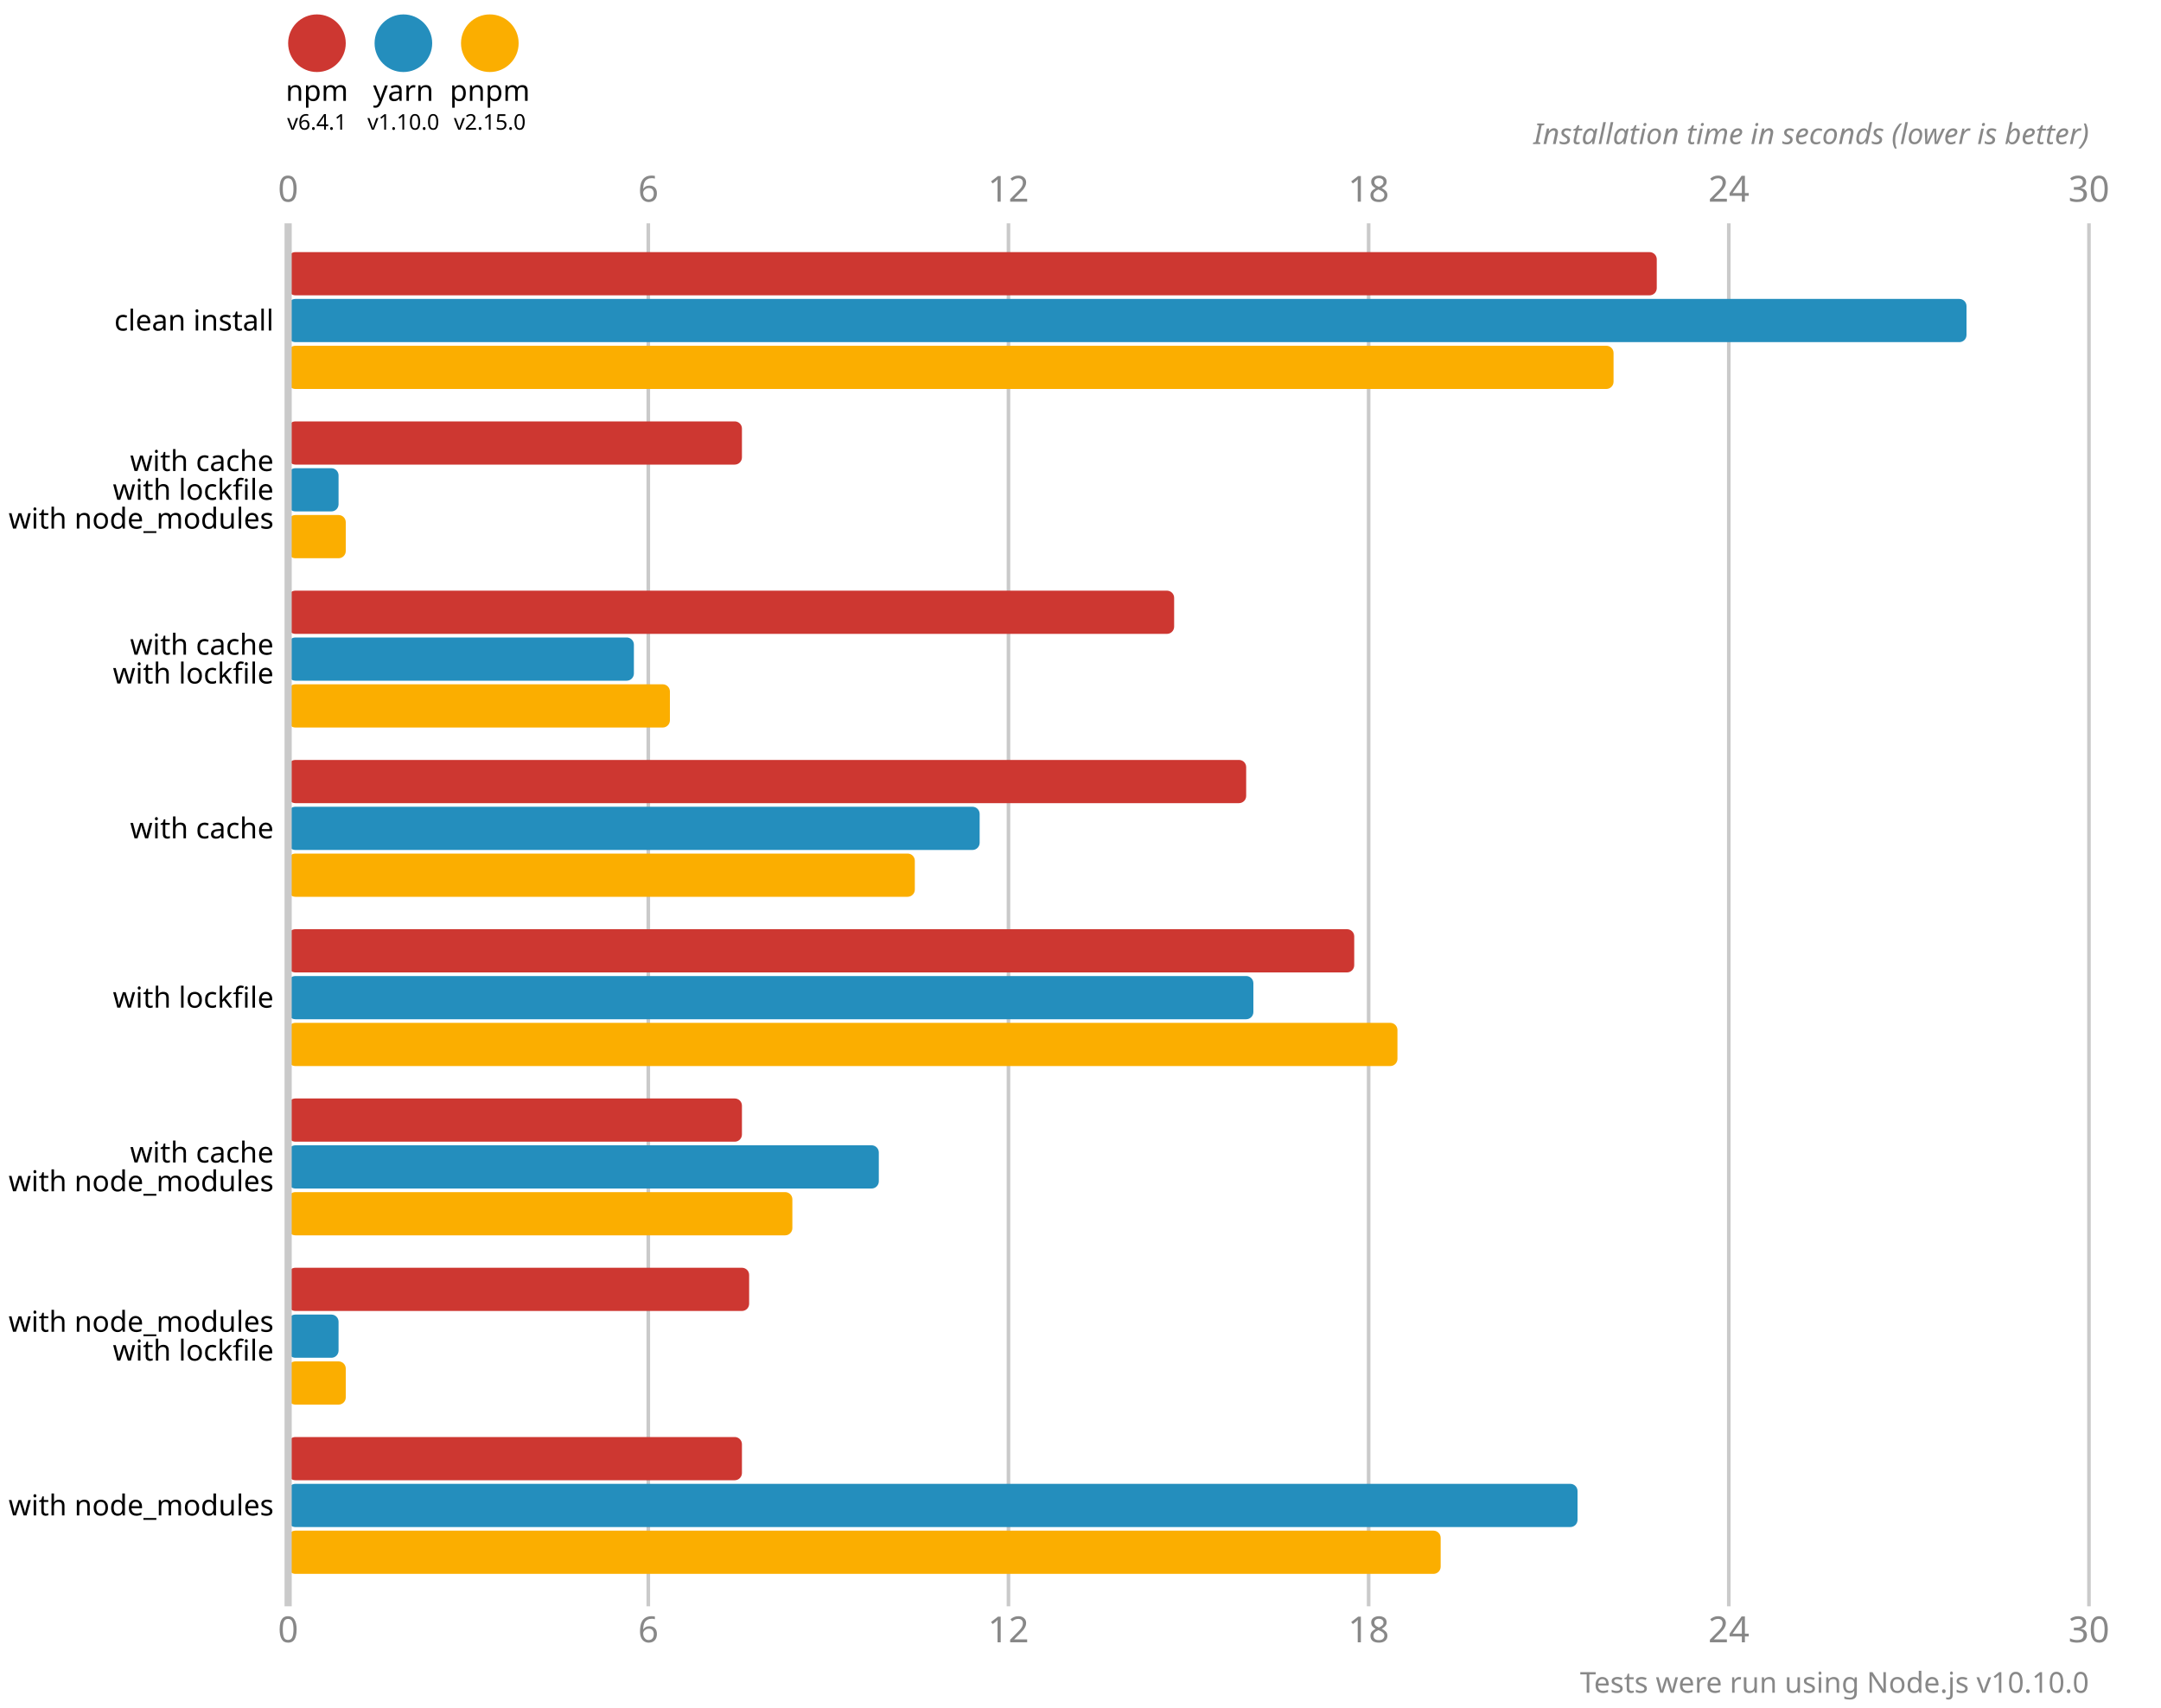
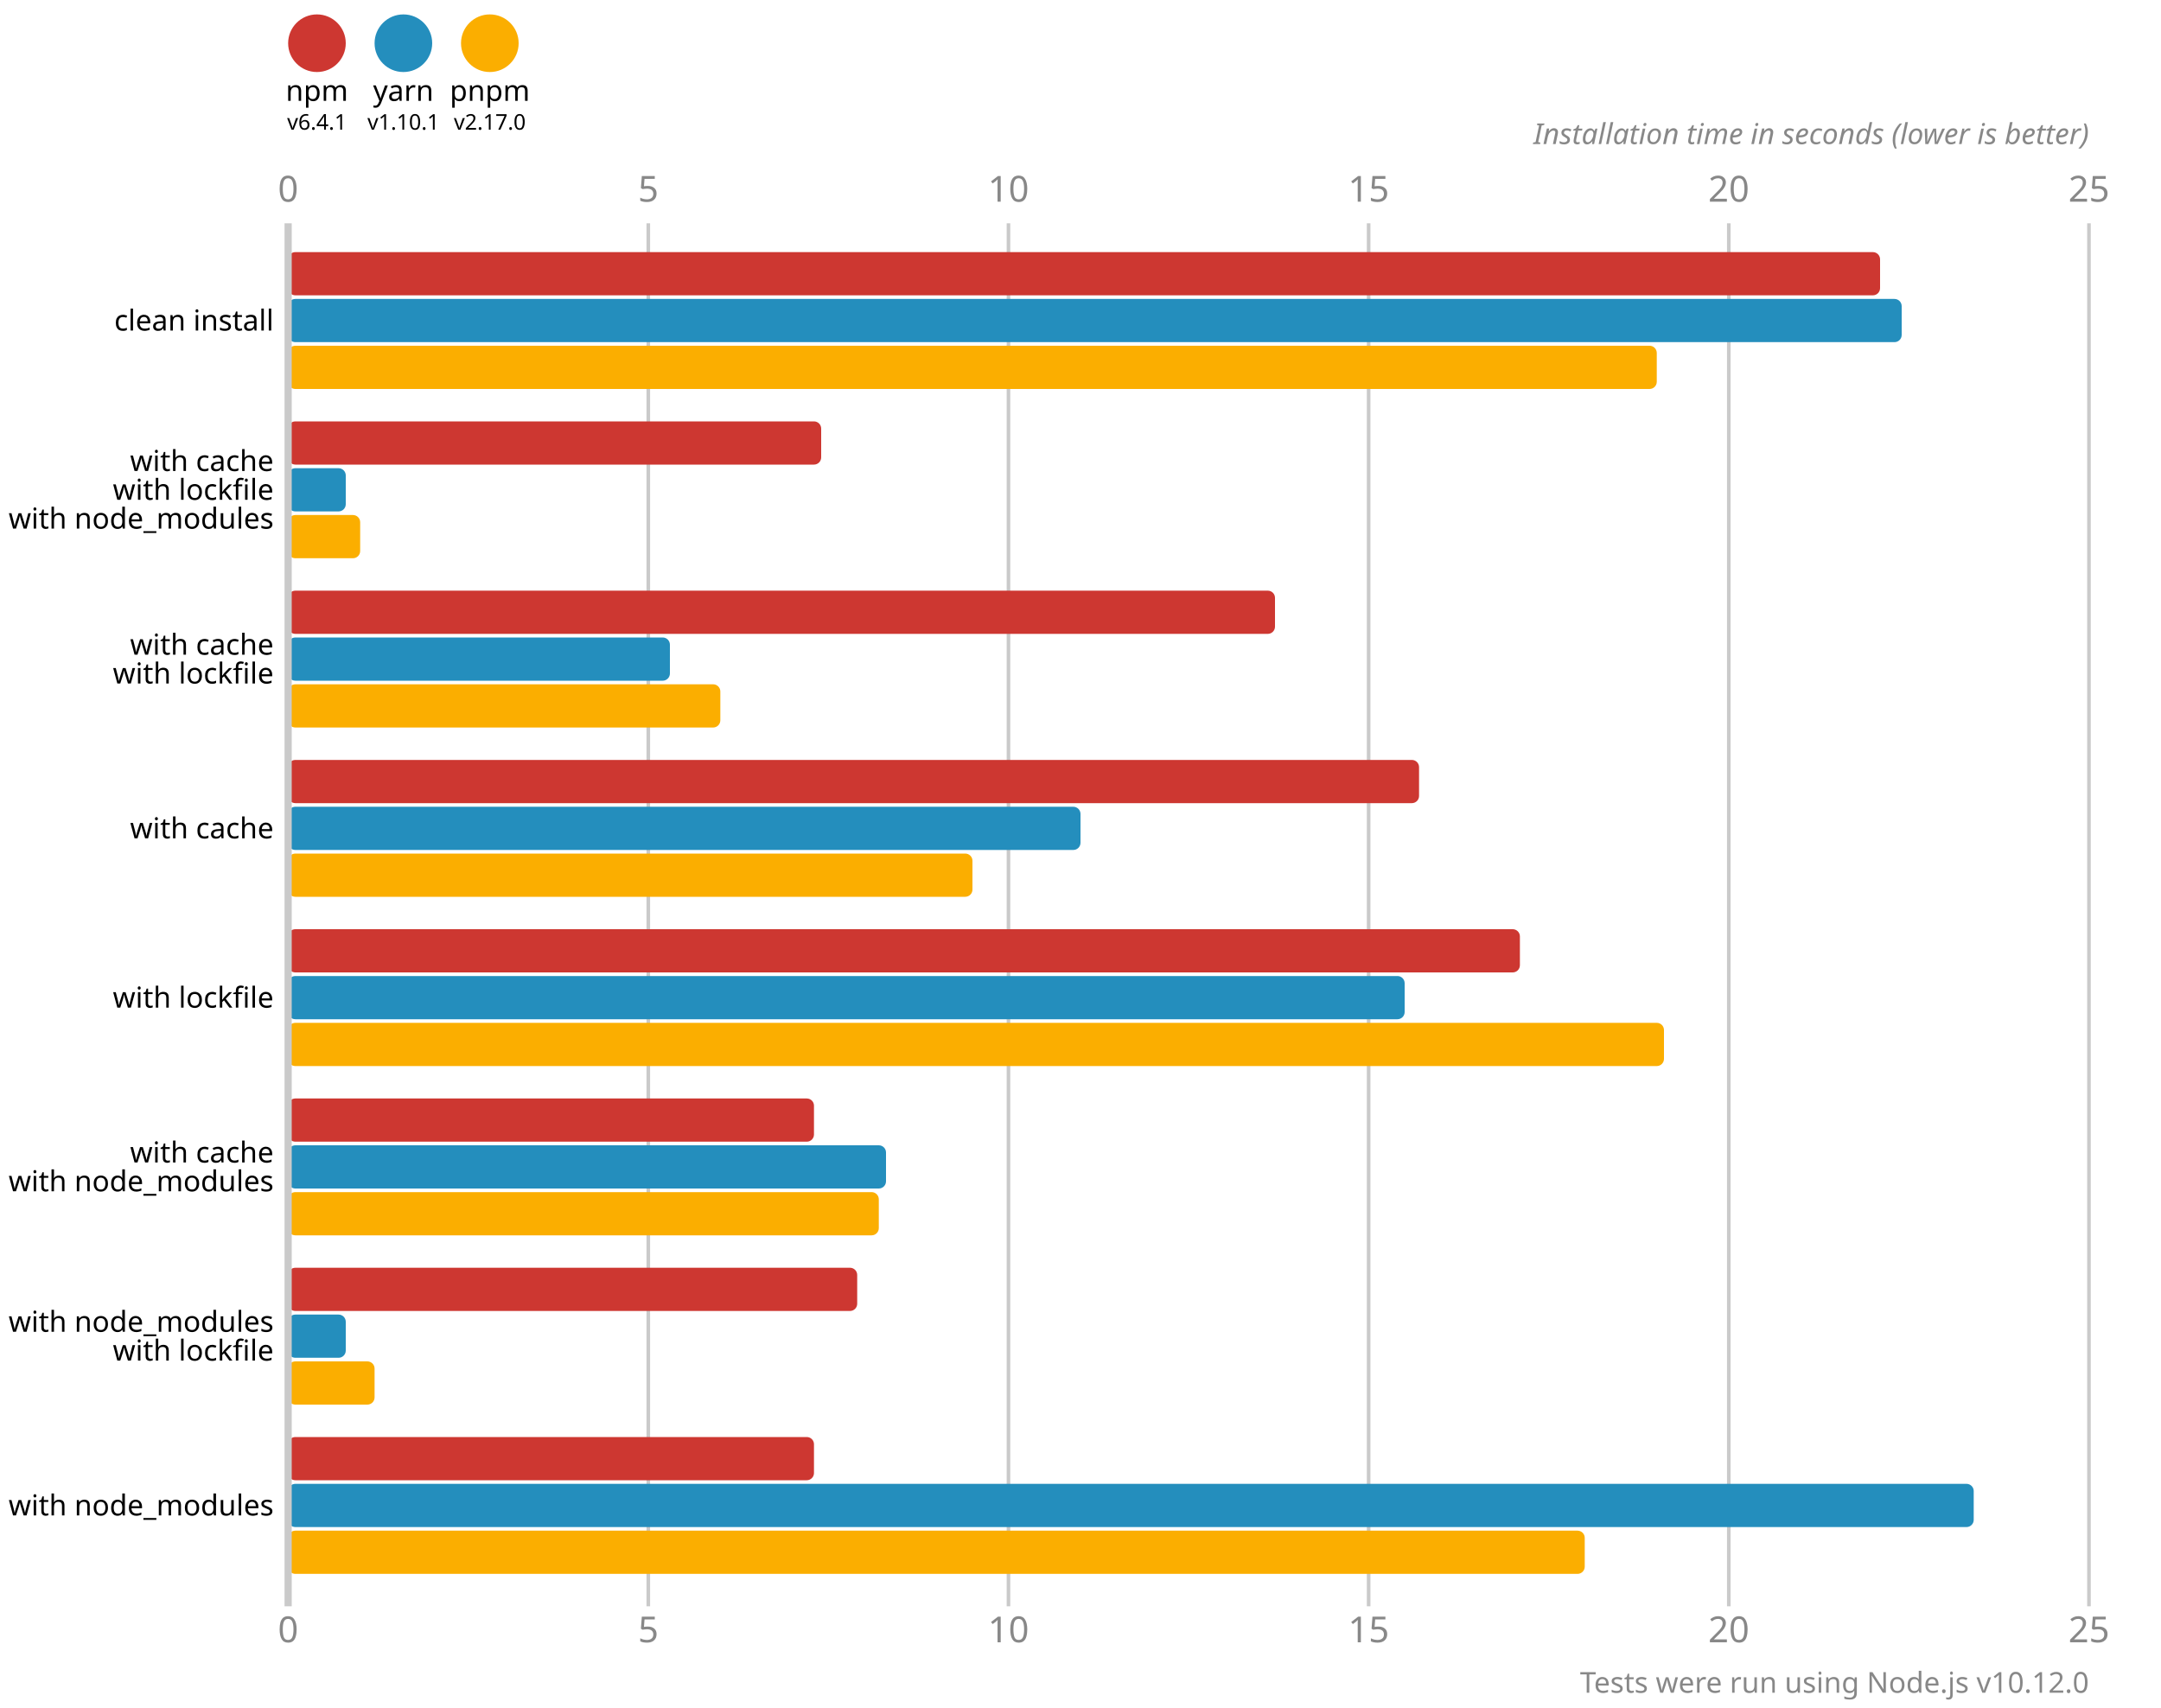
<svg xmlns="http://www.w3.org/2000/svg" version="1.1" viewBox="0 0 300 237">
  <style>
    .font { font-family: sans-serif; }
    .s3 { font-size: 3px; }
    .s4 { font-size: 4px; }
    .s5 { font-size: 5px; }
    .line { stroke: #cacaca; }
    .width { stroke-width: 0.5; }
    .text { fill: #888; }
  </style>
  <circle cx="44" cy="6" r="4" fill="#cd3731" />
  <text x="44" y="14" class="font s4" text-anchor="middle">npm</text>
  <text x="44" y="18" class="font s3" text-anchor="middle">v6.4.1</text>
  <circle cx="56" cy="6" r="4" fill="#248ebd" />
  <text x="56" y="14" class="font s4" text-anchor="middle">yarn</text>
-   <text x="56" y="18" class="font s3" text-anchor="middle">v1.10.0</text>
+   <text x="56" y="18" class="font s3" text-anchor="middle">v1.10.1</text>
  <circle cx="68" cy="6" r="4" fill="#fbae00" />
  <text x="68" y="14" class="font s4" text-anchor="middle">pnpm</text>
-   <text x="68" y="18" class="font s3" text-anchor="middle">v2.15.0</text>
+   <text x="68" y="18" class="font s3" text-anchor="middle">v2.17.0</text>
  <text x="40" y="28" class="font s5 text" text-anchor="middle">0</text>
  <text x="40" y="228" class="font s5 text" text-anchor="middle">0</text>
  <line x1="90" y1="31" x2="90" y2="223" class="line width" />
-   <text x="90" y="28" class="font s5 text" text-anchor="middle">6</text>
-   <text x="90" y="228" class="font s5 text" text-anchor="middle">6</text>
+   <text x="90" y="28" class="font s5 text" text-anchor="middle">5</text>
+   <text x="90" y="228" class="font s5 text" text-anchor="middle">5</text>
  <line x1="140" y1="31" x2="140" y2="223" class="line width" />
-   <text x="140" y="28" class="font s5 text" text-anchor="middle">12</text>
-   <text x="140" y="228" class="font s5 text" text-anchor="middle">12</text>
+   <text x="140" y="28" class="font s5 text" text-anchor="middle">10</text>
+   <text x="140" y="228" class="font s5 text" text-anchor="middle">10</text>
  <line x1="190" y1="31" x2="190" y2="223" class="line width" />
-   <text x="190" y="28" class="font s5 text" text-anchor="middle">18</text>
-   <text x="190" y="228" class="font s5 text" text-anchor="middle">18</text>
+   <text x="190" y="28" class="font s5 text" text-anchor="middle">15</text>
+   <text x="190" y="228" class="font s5 text" text-anchor="middle">15</text>
  <line x1="240" y1="31" x2="240" y2="223" class="line width" />
-   <text x="240" y="28" class="font s5 text" text-anchor="middle">24</text>
-   <text x="240" y="228" class="font s5 text" text-anchor="middle">24</text>
+   <text x="240" y="28" class="font s5 text" text-anchor="middle">20</text>
+   <text x="240" y="228" class="font s5 text" text-anchor="middle">20</text>
  <line x1="290" y1="31" x2="290" y2="223" class="line width" />
-   <text x="290" y="28" class="font s5 text" text-anchor="middle">30</text>
-   <text x="290" y="228" class="font s5 text" text-anchor="middle">30</text>
+   <text x="290" y="28" class="font s5 text" text-anchor="middle">25</text>
+   <text x="290" y="228" class="font s5 text" text-anchor="middle">25</text>
  <text x="290" y="20" class="font s4 text" font-style="italic" text-anchor="end">Installation time in seconds (lower is better)</text>
-   <rect x="40" y="35" width="190" height="6" fill="#cd3731" rx="1" ry="1" />
-   <rect x="40" y="41.5" width="233" height="6" fill="#248ebd" rx="1" ry="1" />
-   <rect x="40" y="48" width="184" height="6" fill="#fbae00" rx="1" ry="1" />
-   <rect x="40" y="58.5" width="63" height="6" fill="#cd3731" rx="1" ry="1" />
-   <rect x="40" y="65" width="7" height="6" fill="#248ebd" rx="1" ry="1" />
-   <rect x="40" y="71.5" width="8" height="6" fill="#fbae00" rx="1" ry="1" />
-   <rect x="40" y="82" width="123" height="6" fill="#cd3731" rx="1" ry="1" />
-   <rect x="40" y="88.5" width="48" height="6" fill="#248ebd" rx="1" ry="1" />
-   <rect x="40" y="95" width="53" height="6" fill="#fbae00" rx="1" ry="1" />
-   <rect x="40" y="105.5" width="133" height="6" fill="#cd3731" rx="1" ry="1" />
-   <rect x="40" y="112" width="96" height="6" fill="#248ebd" rx="1" ry="1" />
-   <rect x="40" y="118.5" width="87" height="6" fill="#fbae00" rx="1" ry="1" />
-   <rect x="40" y="129" width="148" height="6" fill="#cd3731" rx="1" ry="1" />
-   <rect x="40" y="135.5" width="134" height="6" fill="#248ebd" rx="1" ry="1" />
-   <rect x="40" y="142" width="154" height="6" fill="#fbae00" rx="1" ry="1" />
-   <rect x="40" y="152.5" width="63" height="6" fill="#cd3731" rx="1" ry="1" />
-   <rect x="40" y="159" width="82" height="6" fill="#248ebd" rx="1" ry="1" />
-   <rect x="40" y="165.5" width="70" height="6" fill="#fbae00" rx="1" ry="1" />
-   <rect x="40" y="176" width="64" height="6" fill="#cd3731" rx="1" ry="1" />
-   <rect x="40" y="182.5" width="7" height="6" fill="#248ebd" rx="1" ry="1" />
-   <rect x="40" y="189" width="8" height="6" fill="#fbae00" rx="1" ry="1" />
-   <rect x="40" y="199.5" width="63" height="6" fill="#cd3731" rx="1" ry="1" />
-   <rect x="40" y="206" width="179" height="6" fill="#248ebd" rx="1" ry="1" />
-   <rect x="40" y="212.5" width="160" height="6" fill="#fbae00" rx="1" ry="1" />
+   <rect x="40" y="35" width="221" height="6" fill="#cd3731" rx="1" ry="1" />
+   <rect x="40" y="41.5" width="224" height="6" fill="#248ebd" rx="1" ry="1" />
+   <rect x="40" y="48" width="190" height="6" fill="#fbae00" rx="1" ry="1" />
+   <rect x="40" y="58.5" width="74" height="6" fill="#cd3731" rx="1" ry="1" />
+   <rect x="40" y="65" width="8" height="6" fill="#248ebd" rx="1" ry="1" />
+   <rect x="40" y="71.5" width="10" height="6" fill="#fbae00" rx="1" ry="1" />
+   <rect x="40" y="82" width="137" height="6" fill="#cd3731" rx="1" ry="1" />
+   <rect x="40" y="88.5" width="53" height="6" fill="#248ebd" rx="1" ry="1" />
+   <rect x="40" y="95" width="60" height="6" fill="#fbae00" rx="1" ry="1" />
+   <rect x="40" y="105.5" width="157" height="6" fill="#cd3731" rx="1" ry="1" />
+   <rect x="40" y="112" width="110" height="6" fill="#248ebd" rx="1" ry="1" />
+   <rect x="40" y="118.5" width="95" height="6" fill="#fbae00" rx="1" ry="1" />
+   <rect x="40" y="129" width="171" height="6" fill="#cd3731" rx="1" ry="1" />
+   <rect x="40" y="135.5" width="155" height="6" fill="#248ebd" rx="1" ry="1" />
+   <rect x="40" y="142" width="191" height="6" fill="#fbae00" rx="1" ry="1" />
+   <rect x="40" y="152.5" width="73" height="6" fill="#cd3731" rx="1" ry="1" />
+   <rect x="40" y="159" width="83" height="6" fill="#248ebd" rx="1" ry="1" />
+   <rect x="40" y="165.5" width="82" height="6" fill="#fbae00" rx="1" ry="1" />
+   <rect x="40" y="176" width="79" height="6" fill="#cd3731" rx="1" ry="1" />
+   <rect x="40" y="182.5" width="8" height="6" fill="#248ebd" rx="1" ry="1" />
+   <rect x="40" y="189" width="12" height="6" fill="#fbae00" rx="1" ry="1" />
+   <rect x="40" y="199.5" width="73" height="6" fill="#cd3731" rx="1" ry="1" />
+   <rect x="40" y="206" width="234" height="6" fill="#248ebd" rx="1" ry="1" />
+   <rect x="40" y="212.5" width="180" height="6" fill="#fbae00" rx="1" ry="1" />
  <line x1="40" y1="31" x2="40" y2="223" class="line" />
  <text x="38" y="44.5" class="font s4" dominant-baseline="middle" text-anchor="end">clean install</text>
  <text x="38" y="64" class="font s4" dominant-baseline="middle" text-anchor="end">with cache</text>
  <text x="38" y="68" class="font s4" dominant-baseline="middle" text-anchor="end">with lockfile</text>
  <text x="38" y="72" class="font s4" dominant-baseline="middle" text-anchor="end">with node_modules</text>
  <text x="38" y="89.5" class="font s4" dominant-baseline="middle" text-anchor="end">with cache</text>
  <text x="38" y="93.5" class="font s4" dominant-baseline="middle" text-anchor="end">with lockfile</text>
  <text x="38" y="115" class="font s4" dominant-baseline="middle" text-anchor="end">with cache</text>
  <text x="38" y="138.5" class="font s4" dominant-baseline="middle" text-anchor="end">with lockfile</text>
  <text x="38" y="160" class="font s4" dominant-baseline="middle" text-anchor="end">with cache</text>
  <text x="38" y="164" class="font s4" dominant-baseline="middle" text-anchor="end">with node_modules</text>
  <text x="38" y="183.5" class="font s4" dominant-baseline="middle" text-anchor="end">with node_modules</text>
  <text x="38" y="187.5" class="font s4" dominant-baseline="middle" text-anchor="end">with lockfile</text>
  <text x="38" y="209" class="font s4" dominant-baseline="middle" text-anchor="end">with node_modules</text>
-   <text x="290" y="235" class="font s4 text" text-anchor="end">Tests were run using Node.js v10.10.0</text>
+   <text x="290" y="235" class="font s4 text" text-anchor="end">Tests were run using Node.js v10.12.0</text>
</svg>
